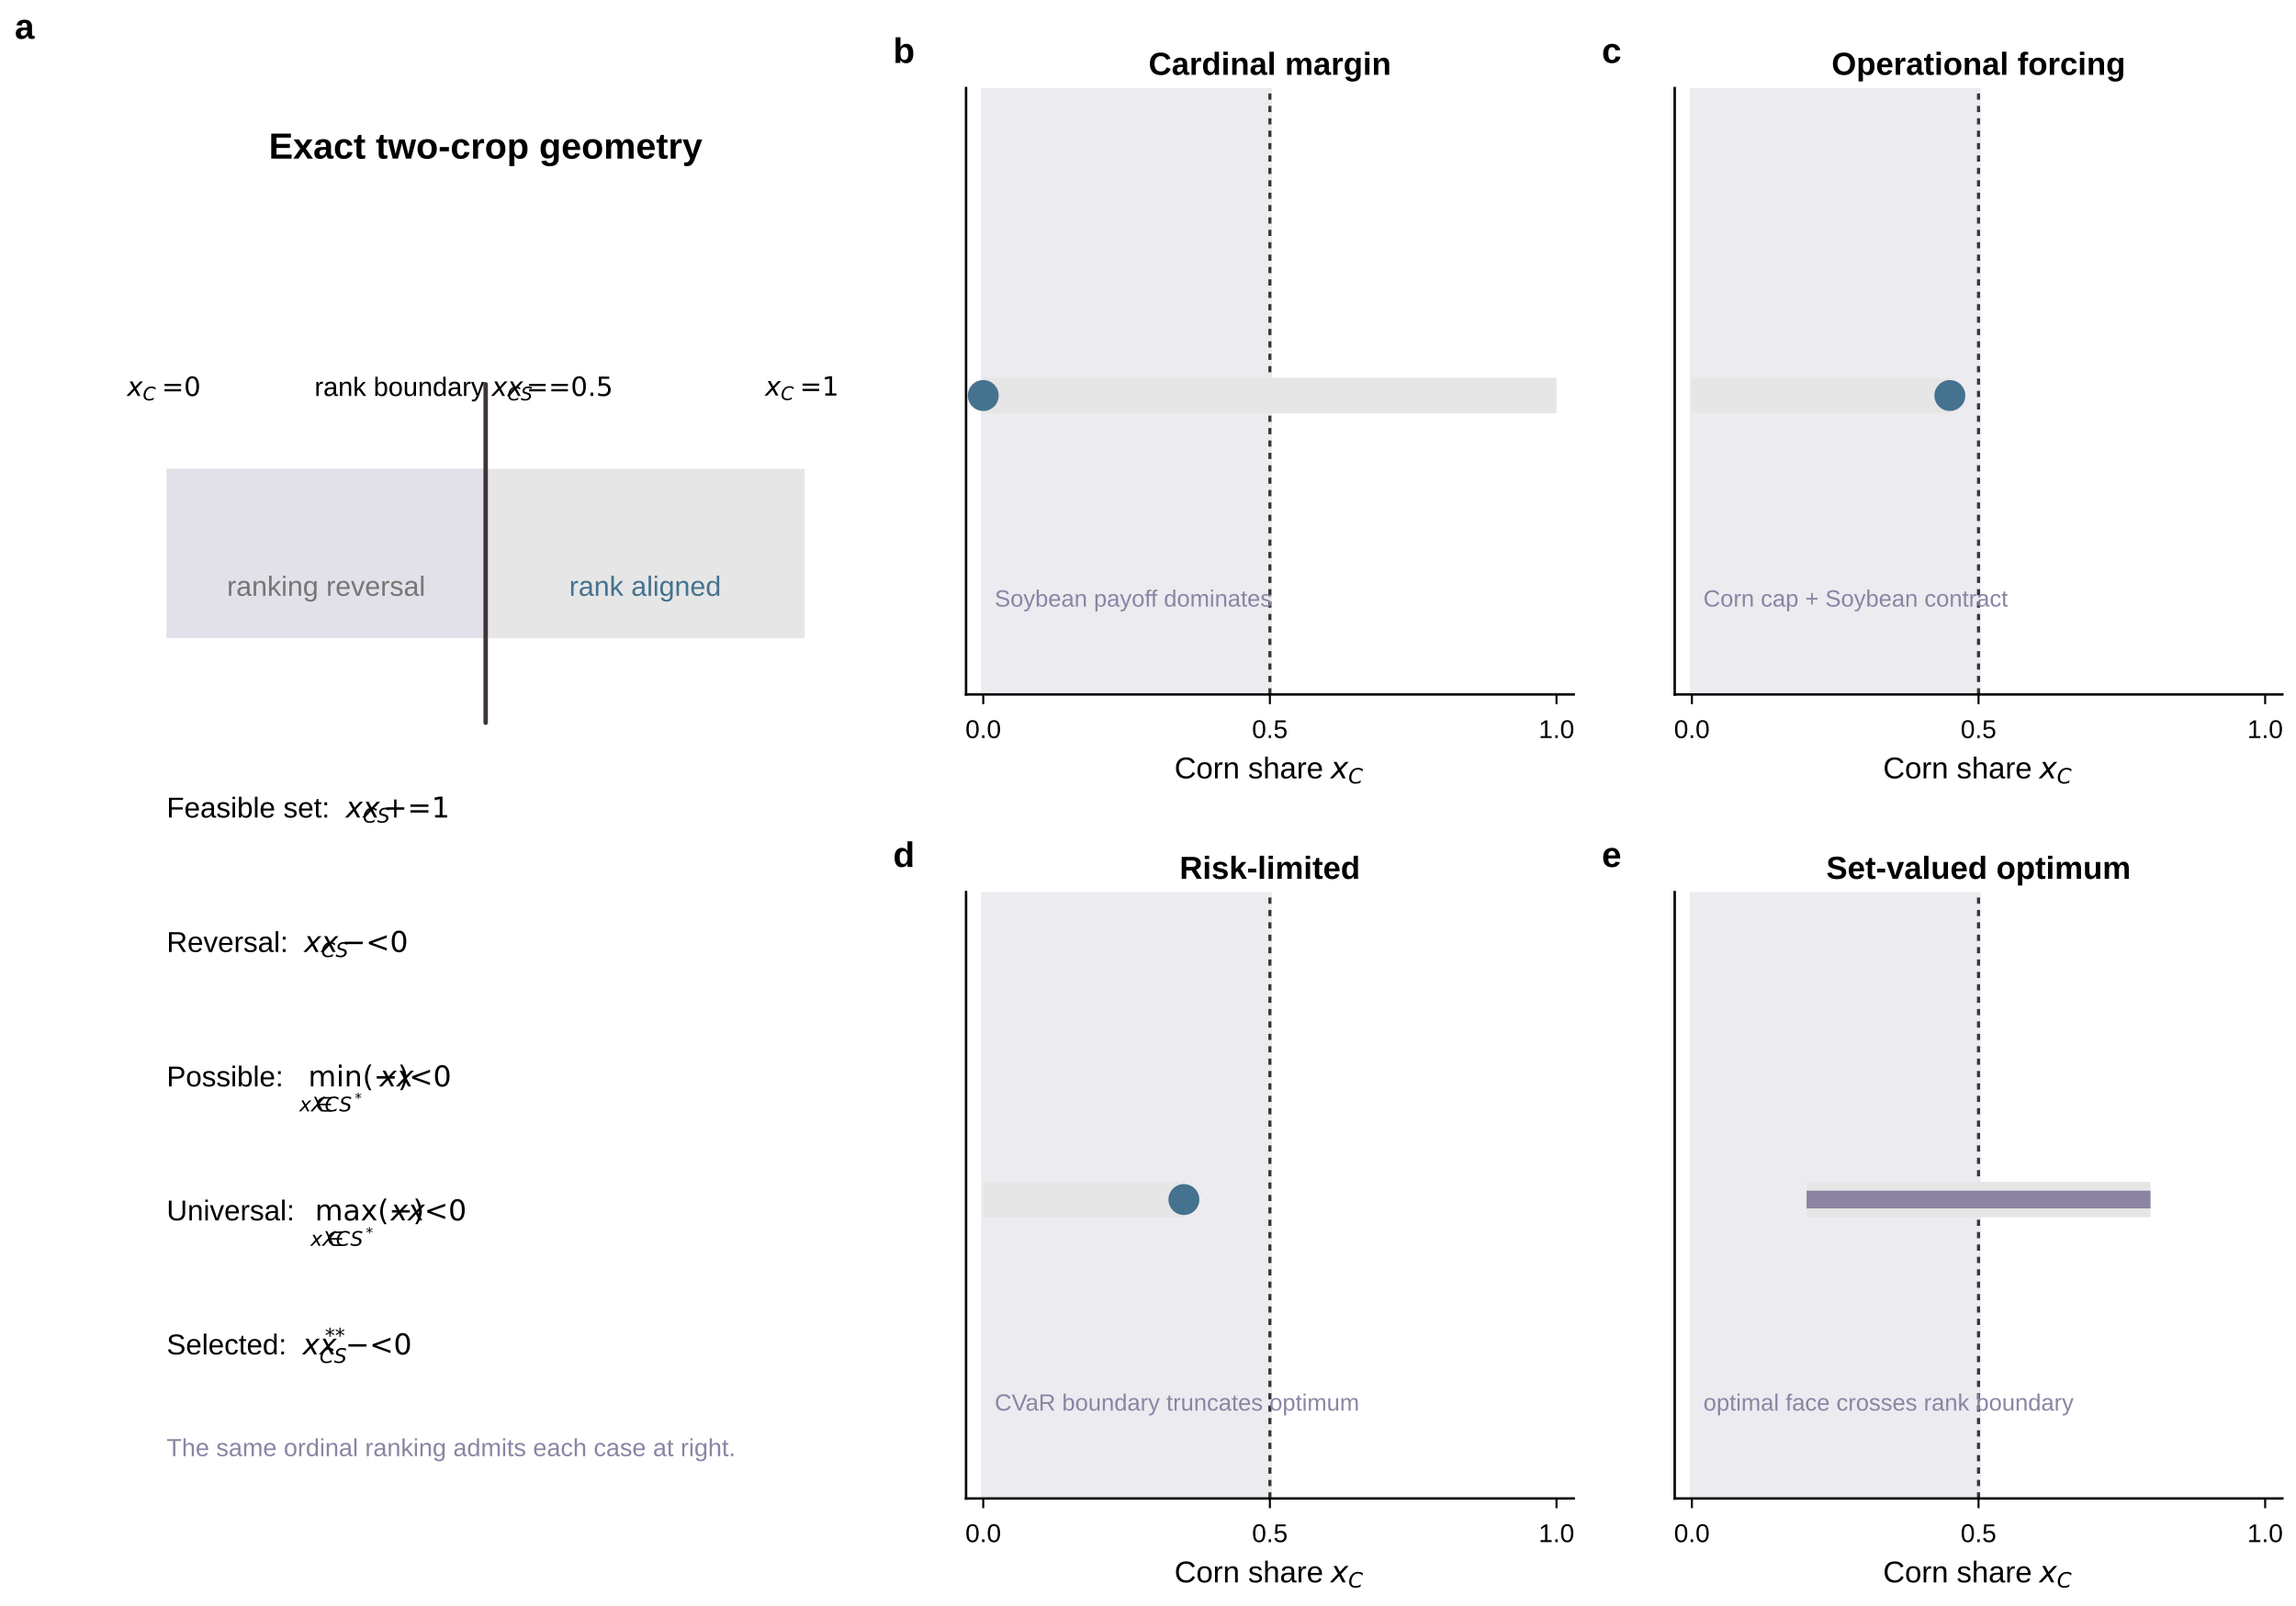
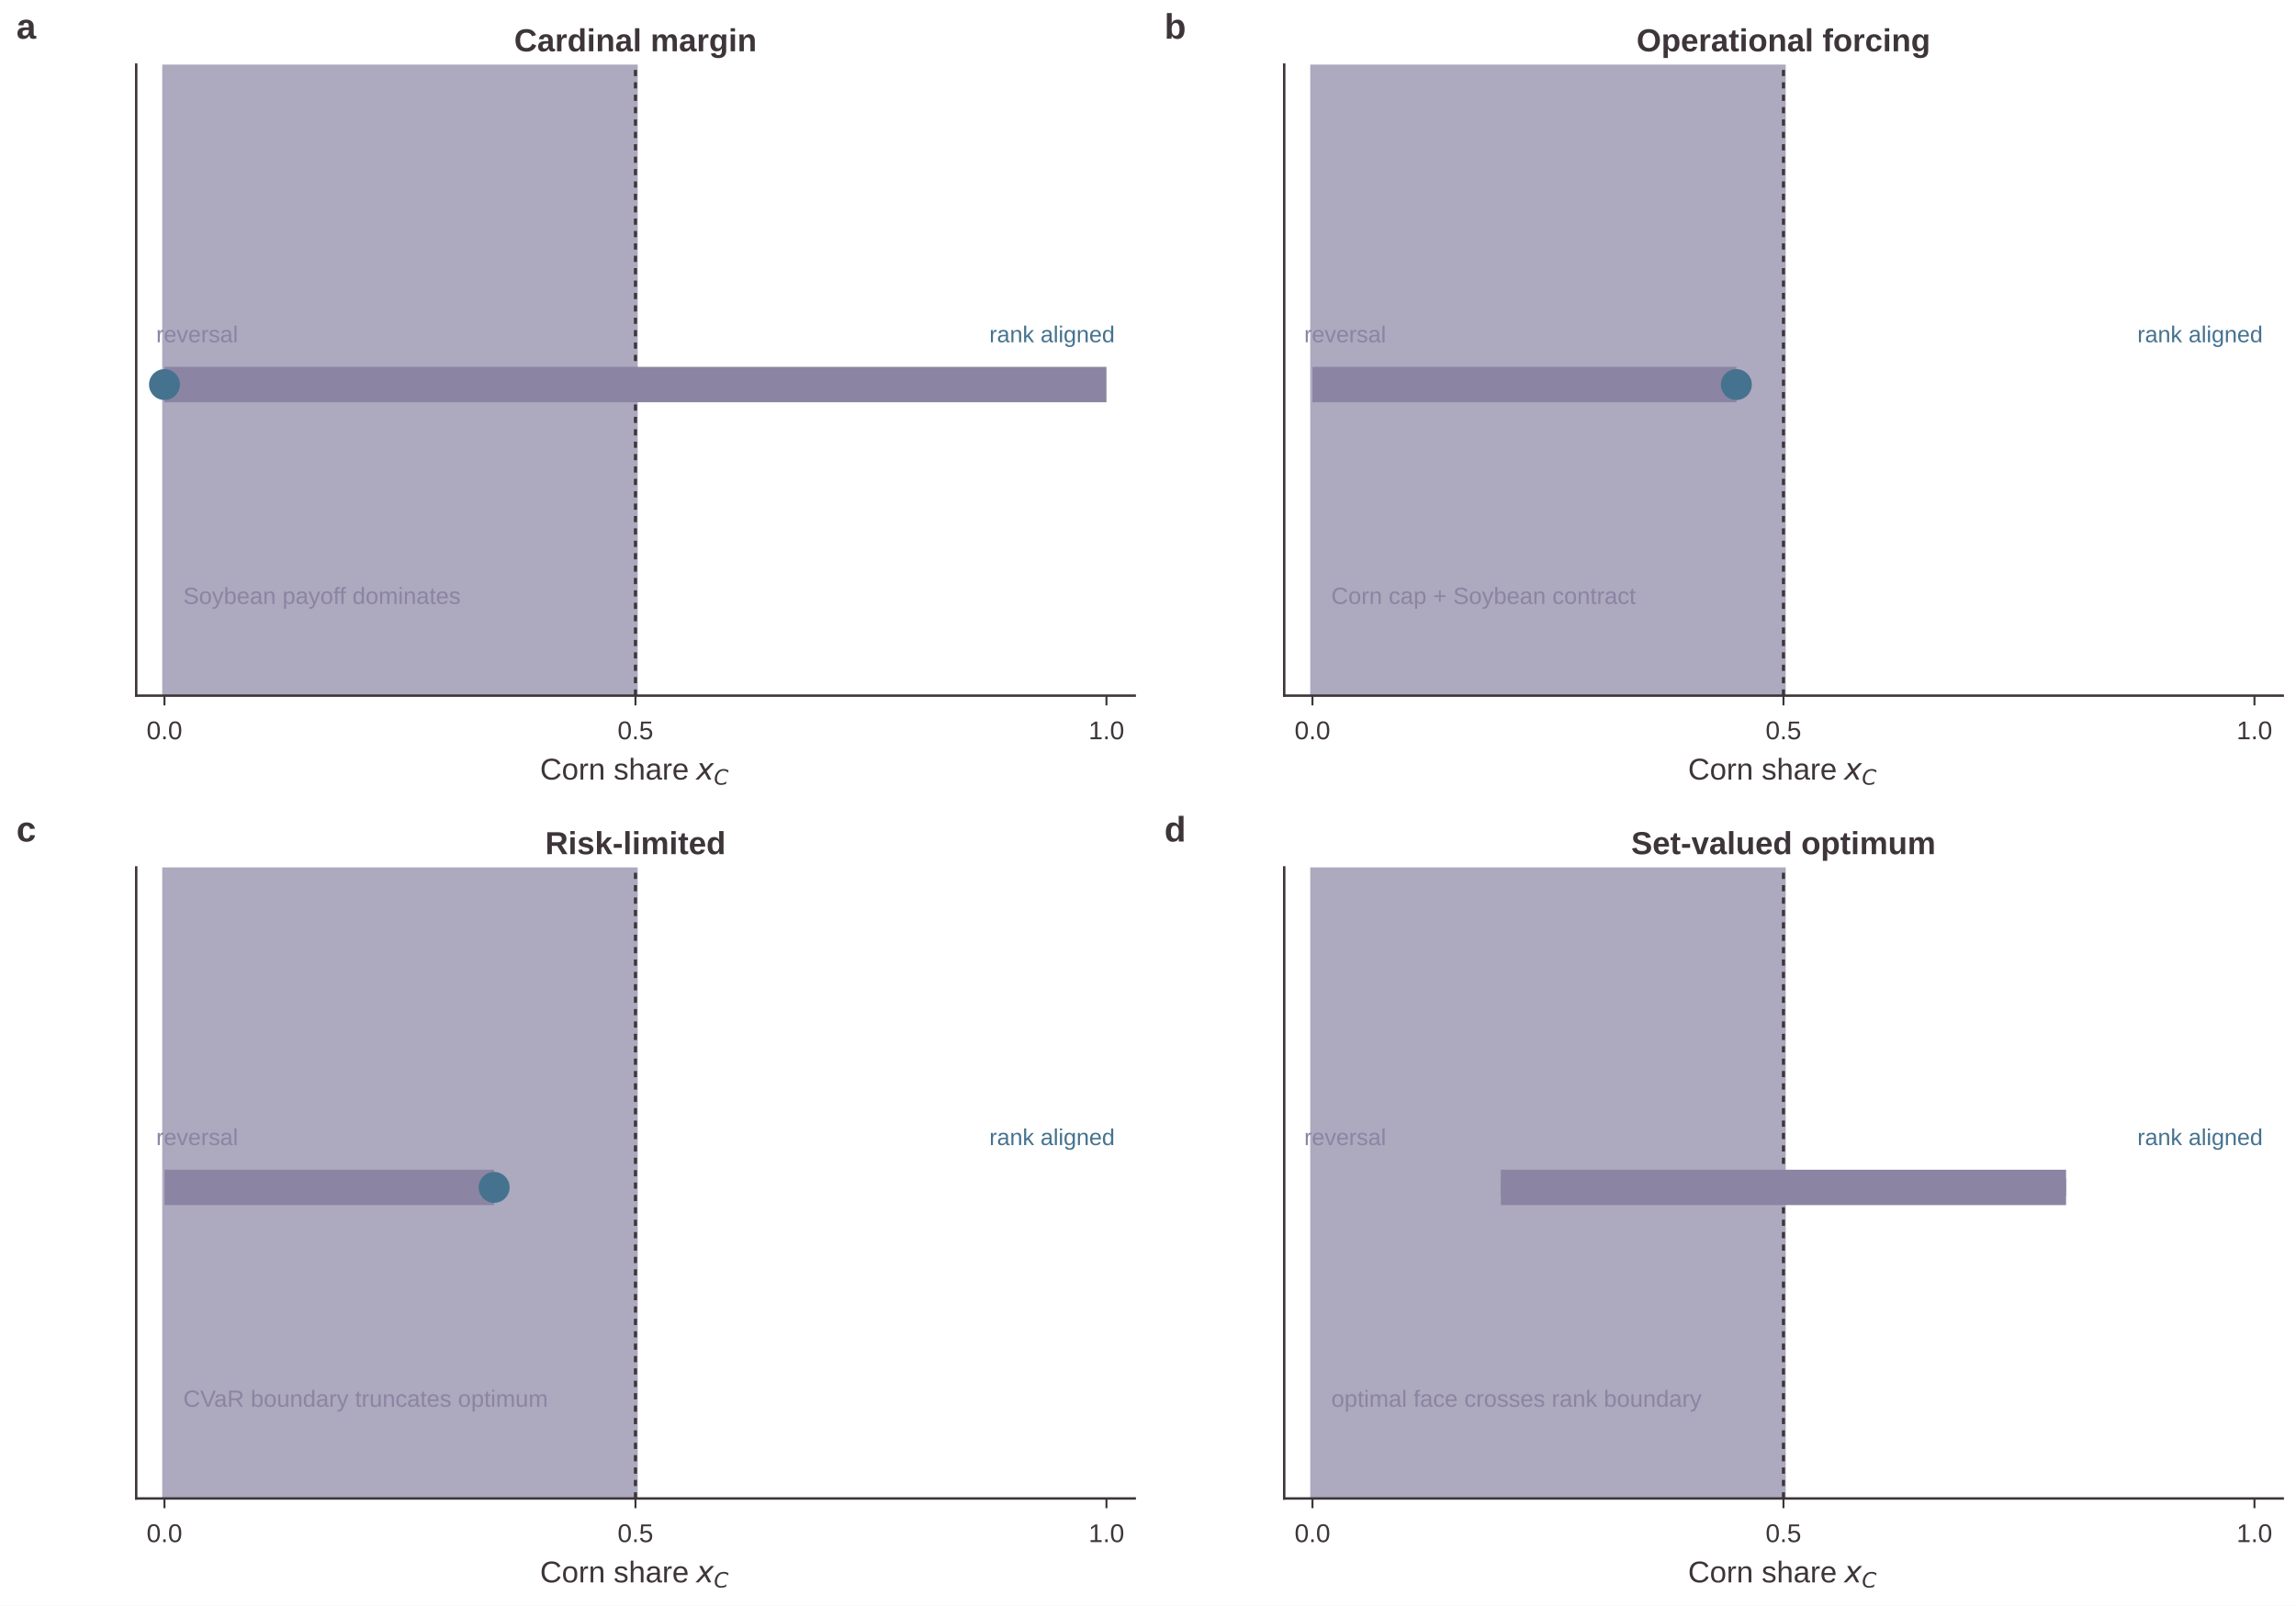
<svg xmlns="http://www.w3.org/2000/svg" xmlns:xlink="http://www.w3.org/1999/xlink" width="518.74pt" height="362.835pt" viewBox="0 0 518.74 362.835" version="1.1">
  <defs>
    <style type="text/css">*{stroke-linejoin: round; stroke-linecap: butt}</style>
  </defs>
  <g id="figure_1">
    <g id="patch_1">
      <path d="M 0 362.835 L 518.74 362.835 L 518.74 0 L 0 0 z " style="fill: #ffffff" />
    </g>
    <g id="axes_1">
      <g id="patch_2">
-         <path d="M 37.649 144.199 L 181.799 144.199 L 181.799 105.954 L 37.649 105.954 z " clip-path="url(#p7aa734bca9)" style="fill: #e6e6e6" />
+         <path d="M 30.773 157.194 L 256.37 157.194 L 256.37 14.598 L 30.773 14.598 z " style="fill: #ffffff" />
      </g>
      <g id="patch_3">
-         <path d="M 37.649 144.199 L 109.724 144.199 L 109.724 105.954 L 37.649 105.954 z " clip-path="url(#p7aa734bca9)" style="fill: #e2e0e8" />
-       </g>
-       <g id="line2d_1">
-         <path d="M 109.724 163.322 L 109.724 86.832 " clip-path="url(#p7aa734bca9)" style="fill: none; stroke: #3d3539; stroke-linecap: round" />
-       </g>
-       <g id="text_1">
-         <text style="font: 700 8px 'Arial', 'DejaVu Sans', 'Liberation Sans', sans-serif; text-anchor: start" x="3.327" y="8.763" transform="rotate(-0 3.327113 8.762978)">a</text>
-       </g>
-       <g id="text_2">
-         <text style="font: 700 8.2px 'Arial', 'DejaVu Sans', 'Liberation Sans', sans-serif; text-anchor: middle" x="109.724" y="35.838" transform="rotate(-0 109.7238 35.83839)">Exact two-crop geometry</text>
-       </g>
-       <g id="text_3">
-         <g transform="translate(28.70862 90.01881)">
-           <text>
-             <tspan style="font: oblique 6px 'DejaVu Sans'" x="0" y="-0.547">x</tspan>
-             <tspan style="font: oblique 4.2px 'DejaVu Sans'" x="3.551" y="0.438">C</tspan>
-             <tspan style="font: 6px 'DejaVu Sans'" x="7.816 14.013" y="-0.547">=0</tspan>
-           </text>
-         </g>
-       </g>
-       <g id="text_4">
-         <g transform="translate(71.05378 90.01881)">
-           <text>
-             <tspan style="font: 6px 'Arial'" x="0 1.998 5.335 8.672 11.672 13.339 16.676 20.013 23.35 26.687 30.023 33.36 35.358 38.358" y="-0.547">rank boundary </tspan>
-             <tspan style="font: oblique 6px 'DejaVu Sans'" x="40.025 54.038" y="-0.547">xx</tspan>
-             <tspan style="font: oblique 4.2px 'DejaVu Sans'" x="43.576 57.589" y="0.438">CS</tspan>
-             <tspan style="font: 6px 'DejaVu Sans'" x="47.842 61.588 67.784 71.602 73.509" y="-0.547">==0.5</tspan>
-           </text>
-         </g>
-       </g>
-       <g id="text_5">
-         <g transform="translate(172.8589 90.01881)">
-           <text>
-             <tspan style="font: oblique 6px 'DejaVu Sans'" x="0" y="-0.625">x</tspan>
-             <tspan style="font: oblique 4.2px 'DejaVu Sans'" x="3.551" y="0.359">C</tspan>
-             <tspan style="font: 6px 'DejaVu Sans'" x="7.816 14.013" y="-0.625">=1</tspan>
-           </text>
-         </g>
-       </g>
-       <g id="text_6">
-         <text style="fill: #767676; font: 6.3px 'Arial', 'DejaVu Sans', 'Liberation Sans', sans-serif; text-anchor: middle" x="73.686" y="134.638" transform="rotate(-0 73.6862 134.638)">ranking reversal</text>
-       </g>
-       <g id="text_7">
-         <text style="fill: #45728f; font: 6.3px 'Arial', 'DejaVu Sans', 'Liberation Sans', sans-serif; text-anchor: middle" x="145.761" y="134.638" transform="rotate(-0 145.7614 134.638)">rank aligned</text>
-       </g>
-       <g id="text_8">
-         <g transform="translate(37.64862 185.6313)">
-           <text>
-             <tspan style="font: 6.5px 'Arial'" x="0 3.97 7.585 11.2 14.45 15.895 19.51 20.954 24.569 26.375 29.625 33.24 35.045 36.851 38.657" y="-0.891">Feasible set:  </tspan>
-             <tspan style="font: oblique 6.5px 'DejaVu Sans'" x="40.463 55.657" y="-0.891">xx</tspan>
-             <tspan style="font: oblique 4.55px 'DejaVu Sans'" x="44.31 59.504" y="0.258">CS</tspan>
-             <tspan style="font: 6.5px 'DejaVu Sans'" x="48.945 63.85 70.562" y="-0.891">+=1</tspan>
-           </text>
-         </g>
-       </g>
-       <g id="text_9">
-         <g transform="translate(37.64862 215.9086)">
-           <text>
-             <tspan style="font: 6.5px 'Arial'" x="0 4.694 8.309 11.559 15.174 17.339 20.589 24.204 25.648 27.454 29.26" y="-0.797">Reversal:  </tspan>
-             <tspan style="font: oblique 6.5px 'DejaVu Sans'" x="31.065 46.26" y="-0.797">xx</tspan>
-             <tspan style="font: oblique 4.55px 'DejaVu Sans'" x="34.912 50.106" y="0.352">CS</tspan>
-             <tspan style="font: 6.5px 'DejaVu Sans'" x="39.547 54.452 61.165" y="-0.797">−&lt;0</tspan>
-           </text>
-         </g>
-       </g>
-       <g id="text_10">
-         <g transform="translate(37.64862 246.1859)">
-           <text>
-             <tspan style="font: 6.5px 'Arial'" x="0 4.335 7.95 11.2 14.45 15.895 19.51 20.954 24.569 26.375 28.18" y="-0.687">Possible:  </tspan>
-             <tspan style="font: 6.5px 'DejaVu Sans'" x="31.986 38.318 40.124 45.583 56.6 70.239 74.042 80.754" y="-0.688 -0.688 -0.688 -0.687 -0.687 -0.687 -0.687 -0.687">min(−)&lt;0</tspan>
-             <tspan style="font: oblique 4.55px 'DejaVu Sans'" x="29.986 38.415 51.966 67.16" y="4.957 4.957 0.461 0.461">xXCS</tspan>
-             <tspan style="font: 4.55px 'DejaVu Sans'" x="33.565" y="4.957">∈</tspan>
-             <tspan style="font: 3.185px 'DejaVu Sans'" x="42.497" y="3.081">*</tspan>
-             <tspan style="font: oblique 6.5px 'DejaVu Sans'" x="48.119 63.313" y="-0.687">xx</tspan>
-           </text>
-         </g>
-       </g>
-       <g id="text_11">
-         <g transform="translate(37.64862 276.4632)">
-           <text>
-             <tspan style="font: 6.5px 'Arial'" x="0 4.694 8.309 9.753 13.003 16.618 18.783 22.033 25.648 27.092 28.898 30.704" y="-0.688">Universal:  </tspan>
-             <tspan style="font: 6.5px 'DejaVu Sans'" x="33.51 39.841 43.824 48.106 59.124 72.762 76.565 83.277" y="-0.688 -0.688 -0.688 -0.688 -0.688 -0.688 -0.688 -0.688">max(−)&lt;0</tspan>
-             <tspan style="font: oblique 4.55px 'DejaVu Sans'" x="32.51 40.939 54.489 69.683" y="5.05 5.05 0.461 0.461">xXCS</tspan>
-             <tspan style="font: 4.55px 'DejaVu Sans'" x="36.089" y="5.05">∈</tspan>
-             <tspan style="font: 3.185px 'DejaVu Sans'" x="45.021" y="3.175">*</tspan>
-             <tspan style="font: oblique 6.5px 'DejaVu Sans'" x="50.642 65.836" y="-0.688">xx</tspan>
-           </text>
-         </g>
-       </g>
-       <g id="text_12">
-         <g transform="translate(37.64862 306.7405)">
-           <text>
-             <tspan style="font: 6.5px 'Arial'" x="0 4.335 7.95 9.395 13.01 16.26 18.065 21.68 25.295 27.101 28.907" y="-0.678">Selected:  </tspan>
-             <tspan style="font: oblique 6.5px 'DejaVu Sans'" x="30.713 47.091" y="-0.678">xx</tspan>
-             <tspan style="font: 4.55px 'DejaVu Sans'" x="35.759 52.137" y="-3.358">**</tspan>
-             <tspan style="font: oblique 4.55px 'DejaVu Sans'" x="34.56 50.937" y="1.236">CS</tspan>
-             <tspan style="font: 6.5px 'DejaVu Sans'" x="40.378 56.756 63.468" y="-0.678">−&lt;0</tspan>
-           </text>
-         </g>
-       </g>
-       <g id="text_13">
-         <text style="fill: #8b84a3; font: 5.6px 'Arial', 'DejaVu Sans', 'Liberation Sans', sans-serif; text-anchor: start" x="37.649" y="329.05" transform="rotate(-0 37.64862 329.0501)">The same ordinal ranking admits each case at right.</text>
-       </g>
-     </g>
-     <g id="axes_2">
+         <path d="M 37.158 157.194 L 37.158 14.598 L 143.572 14.598 L 143.572 157.194 z " clip-path="url(#p130aa93363)" style="fill: #8b84a3; opacity: 0.65; stroke: #8b84a3; stroke-linejoin: miter" />
+       </g>
      <g id="patch_4">
-         <path d="M 218.264 156.926 L 355.55 156.926 L 355.55 19.903 L 218.264 19.903 z " style="fill: #ffffff" />
-       </g>
-       <g id="patch_5">
-         <path d="M 222.149 156.926 L 222.149 19.903 L 286.907 19.903 L 286.907 156.926 z " clip-path="url(#p9265d7ad8b)" style="fill: #e2e0e8; opacity: 0.65; stroke: #e2e0e8; stroke-linejoin: miter" />
+         <path d="M 37.158 157.194 L 37.158 14.598 L 143.572 14.598 L 143.572 157.194 z " clip-path="url(#p130aa93363)" style="fill: #8b84a3; opacity: 0.14; stroke: #8b84a3; stroke-linejoin: miter" />
      </g>
      <g id="matplotlib.axis_1">
        <g id="xtick_1">
+           <g id="line2d_1">
+             <defs>
+               <path id="m08f2122a7f" d="M 0 0 L 0 2.2 " style="stroke: #3d3539; stroke-width: 0.45" />
+             </defs>
+             <g>
+               <use xlink:href="#m08f2122a7f" x="37.158" y="157.194" style="fill: #3d3539; stroke: #3d3539; stroke-width: 0.45" />
+             </g>
+           </g>
+           <g id="text_1">
+             <text style="fill: #3d3539; font: 5.8px 'Arial', 'DejaVu Sans', 'Liberation Sans', sans-serif; text-anchor: middle" x="37.158" y="167.046" transform="rotate(-0 37.15798 167.0455)">0.0</text>
+           </g>
+         </g>
+         <g id="xtick_2">
          <g id="line2d_2">
-             <defs>
-               <path id="m09941da33e" d="M 0 0 L 0 2.2 " style="stroke: #000000; stroke-width: 0.45" />
-             </defs>
-             <g>
-               <use xlink:href="#m09941da33e" x="222.149" y="156.926" style="stroke: #000000; stroke-width: 0.45" />
-             </g>
-           </g>
-           <g id="text_14">
-             <text style="font: 5.8px 'Arial', 'DejaVu Sans', 'Liberation Sans', sans-serif; text-anchor: middle" x="222.149" y="166.777" transform="rotate(-0 222.1493 166.7773)">0.0</text>
-           </g>
-         </g>
-         <g id="xtick_2">
+             <g>
+               <use xlink:href="#m08f2122a7f" x="143.572" y="157.194" style="fill: #3d3539; stroke: #3d3539; stroke-width: 0.45" />
+             </g>
+           </g>
+           <g id="text_2">
+             <text style="fill: #3d3539; font: 5.8px 'Arial', 'DejaVu Sans', 'Liberation Sans', sans-serif; text-anchor: middle" x="143.572" y="167.046" transform="rotate(-0 143.5715 167.0455)">0.5</text>
+           </g>
+         </g>
+         <g id="xtick_3">
          <g id="line2d_3">
            <g>
-               <use xlink:href="#m09941da33e" x="286.907" y="156.926" style="stroke: #000000; stroke-width: 0.45" />
-             </g>
-           </g>
-           <g id="text_15">
-             <text style="font: 5.8px 'Arial', 'DejaVu Sans', 'Liberation Sans', sans-serif; text-anchor: middle" x="286.907" y="166.777" transform="rotate(-0 286.9068 166.7773)">0.5</text>
-           </g>
-         </g>
-         <g id="xtick_3">
-           <g id="line2d_4">
-             <g>
-               <use xlink:href="#m09941da33e" x="351.664" y="156.926" style="stroke: #000000; stroke-width: 0.45" />
-             </g>
-           </g>
-           <g id="text_16">
-             <text style="font: 5.8px 'Arial', 'DejaVu Sans', 'Liberation Sans', sans-serif; text-anchor: middle" x="351.664" y="166.777" transform="rotate(-0 351.6644 166.7773)">1.0</text>
-           </g>
-         </g>
-         <g id="text_17">
-           <g transform="translate(265.3508 176.7973)">
+               <use xlink:href="#m08f2122a7f" x="249.985" y="157.194" style="fill: #3d3539; stroke: #3d3539; stroke-width: 0.45" />
+             </g>
+           </g>
+           <g id="text_3">
+             <text style="fill: #3d3539; font: 5.8px 'Arial', 'DejaVu Sans', 'Liberation Sans', sans-serif; text-anchor: middle" x="249.985" y="167.046" transform="rotate(-0 249.985 167.0455)">1.0</text>
+           </g>
+         </g>
+         <g id="text_4">
+           <g style="fill: #3d3539" transform="translate(122.0155 177.0656)">
            <text>
              <tspan style="font: 6.8px 'Arial'" x="0 4.875 8.629 10.876 14.63 16.506 19.881 23.635 27.389 29.637 33.391" y="-0.906">Corn share </tspan>
              <tspan style="font: oblique 6.8px 'DejaVu Sans'" x="35.266" y="-0.906">x</tspan>
              <tspan style="font: oblique 4.76px 'DejaVu Sans'" x="39.261" y="0.242">C</tspan>
            </text>
          </g>
        </g>
      </g>
      <g id="matplotlib.axis_2" />
+       <g id="line2d_4">
+         <path d="M 143.572 157.194 L 143.572 14.598 " clip-path="url(#p130aa93363)" style="fill: none; stroke-dasharray: 1.4,1.4; stroke-dashoffset: 0; stroke: #3d3539; stroke-width: 0.7" />
+       </g>
      <g id="line2d_5">
-         <path d="M 286.907 156.926 L 286.907 19.903 " clip-path="url(#p9265d7ad8b)" style="fill: none; stroke-dasharray: 1.4,1.4; stroke-dashoffset: 0; stroke: #3d3539; stroke-width: 0.7" />
+         <path d="M 37.158 86.9 L 249.985 86.9 " clip-path="url(#p130aa93363)" style="fill: none; stroke: #8b84a3; stroke-width: 8" />
+       </g>
+       <g id="patch_5">
+         <path d="M 30.773 157.194 L 30.773 14.598 " style="fill: none; stroke: #3d3539; stroke-width: 0.55; stroke-linejoin: miter; stroke-linecap: square" />
+       </g>
+       <g id="patch_6">
+         <path d="M 30.773 157.194 L 256.37 157.194 " style="fill: none; stroke: #3d3539; stroke-width: 0.55; stroke-linejoin: miter; stroke-linecap: square" />
+       </g>
+       <g id="text_5">
+         <text style="fill: #3d3539; font: 700 8px 'Arial', 'DejaVu Sans', 'Liberation Sans', sans-serif; text-anchor: start" x="3.702" y="8.741" transform="rotate(-0 3.701564 8.740968)">a</text>
      </g>
      <g id="line2d_6">
-         <path d="M 222.149 89.379 L 351.664 89.379 " clip-path="url(#p9265d7ad8b)" style="fill: none; stroke: #e6e6e6; stroke-width: 8" />
-       </g>
-       <g id="patch_6">
-         <path d="M 218.264 156.926 L 218.264 19.903 " style="fill: none; stroke: #000000; stroke-width: 0.55; stroke-linejoin: miter; stroke-linecap: square" />
-       </g>
+         <defs>
+           <path id="mba2c613fd8" d="M 0 3 C 0.796 3 1.559 2.684 2.121 2.121 C 2.684 1.559 3 0.796 3 0 C 3 -0.796 2.684 -1.559 2.121 -2.121 C 1.559 -2.684 0.796 -3 0 -3 C -0.796 -3 -1.559 -2.684 -2.121 -2.121 C -2.684 -1.559 -3 -0.796 -3 0 C -3 0.796 -2.684 1.559 -2.121 2.121 C -1.559 2.684 -0.796 3 0 3 z " style="stroke: #45728f" />
+         </defs>
+         <g clip-path="url(#p130aa93363)">
+           <use xlink:href="#mba2c613fd8" x="37.158" y="86.9" style="fill: #45728f; stroke: #45728f" />
+         </g>
+       </g>
+       <g id="text_6">
+         <text style="fill: #8b84a3; font: 5.3px 'Arial', 'DejaVu Sans', 'Liberation Sans', sans-serif; text-anchor: start" x="41.415" y="136.473" transform="rotate(-0 41.41452 136.473)">Soybean payoff dominates</text>
+       </g>
+       <g id="text_7">
+         <text style="fill: #8b84a3; font: 5.2px 'Arial', 'DejaVu Sans', 'Liberation Sans', sans-serif; text-anchor: start" x="35.285" y="77.34" transform="rotate(-0 35.2851 77.34002)">reversal</text>
+       </g>
+       <g id="text_8">
+         <text style="fill: #45728f; font: 5.2px 'Arial', 'DejaVu Sans', 'Liberation Sans', sans-serif; text-anchor: end" x="251.858" y="77.34" transform="rotate(-0 251.8579 77.34002)">rank aligned</text>
+       </g>
+       <g id="text_9">
+         <text style="fill: #3d3539; font: 600 7.2px 'Arial', 'DejaVu Sans', 'Liberation Sans', sans-serif; text-anchor: middle" x="143.572" y="11.598" transform="rotate(-0 143.5715 11.59761)">Cardinal margin</text>
+       </g>
+     </g>
+     <g id="axes_2">
      <g id="patch_7">
-         <path d="M 218.264 156.926 L 355.55 156.926 " style="fill: none; stroke: #000000; stroke-width: 0.55; stroke-linejoin: miter; stroke-linecap: square" />
-       </g>
-       <g id="text_18">
-         <text style="font: 700 8px 'Arial', 'DejaVu Sans', 'Liberation Sans', sans-serif; text-anchor: start" x="201.79" y="14.214" transform="rotate(-0 201.7895 14.21354)">b</text>
-       </g>
-       <g id="line2d_7">
-         <defs>
-           <path id="mbb0d35f961" d="M 0 3 C 0.796 3 1.559 2.684 2.121 2.121 C 2.684 1.559 3 0.796 3 0 C 3 -0.796 2.684 -1.559 2.121 -2.121 C 1.559 -2.684 0.796 -3 0 -3 C -0.796 -3 -1.559 -2.684 -2.121 -2.121 C -2.684 -1.559 -3 -0.796 -3 0 C -3 0.796 -2.684 1.559 -2.121 2.121 C -1.559 2.684 -0.796 3 0 3 z " style="stroke: #45728f" />
-         </defs>
-         <g clip-path="url(#p9265d7ad8b)">
-           <use xlink:href="#mbb0d35f961" x="222.149" y="89.379" style="fill: #45728f; stroke: #45728f" />
-         </g>
-       </g>
-       <g id="text_19">
-         <text style="fill: #8b84a3; font: 5.3px 'Arial', 'DejaVu Sans', 'Liberation Sans', sans-serif; text-anchor: start" x="224.74" y="137.068" transform="rotate(-0 224.7396 137.0682)">Soybean payoff dominates</text>
-       </g>
-       <g id="text_20">
-         <text style="font: 600 7.2px 'Arial', 'DejaVu Sans', 'Liberation Sans', sans-serif; text-anchor: middle" x="286.907" y="16.903" transform="rotate(-0 286.9068 16.90298)">Cardinal margin</text>
-       </g>
-     </g>
-     <g id="axes_3">
+         <path d="M 290.143 157.194 L 515.74 157.194 L 515.74 14.598 L 290.143 14.598 z " style="fill: #ffffff" />
+       </g>
      <g id="patch_8">
-         <path d="M 378.37 156.926 L 515.656 156.926 L 515.656 19.903 L 378.37 19.903 z " style="fill: #ffffff" />
+         <path d="M 296.528 157.194 L 296.528 14.598 L 402.942 14.598 L 402.942 157.194 z " clip-path="url(#p8bb7819976)" style="fill: #8b84a3; opacity: 0.65; stroke: #8b84a3; stroke-linejoin: miter" />
      </g>
      <g id="patch_9">
-         <path d="M 382.255 156.926 L 382.255 19.903 L 447.013 19.903 L 447.013 156.926 z " clip-path="url(#pf325f39c1c)" style="fill: #e2e0e8; opacity: 0.65; stroke: #e2e0e8; stroke-linejoin: miter" />
+         <path d="M 296.528 157.194 L 296.528 14.598 L 402.942 14.598 L 402.942 157.194 z " clip-path="url(#p8bb7819976)" style="fill: #8b84a3; opacity: 0.14; stroke: #8b84a3; stroke-linejoin: miter" />
      </g>
      <g id="matplotlib.axis_3">
        <g id="xtick_4">
+           <g id="line2d_7">
+             <g>
+               <use xlink:href="#m08f2122a7f" x="296.528" y="157.194" style="fill: #3d3539; stroke: #3d3539; stroke-width: 0.45" />
+             </g>
+           </g>
+           <g id="text_10">
+             <text style="fill: #3d3539; font: 5.8px 'Arial', 'DejaVu Sans', 'Liberation Sans', sans-serif; text-anchor: middle" x="296.528" y="167.046" transform="rotate(-0 296.5281 167.0455)">0.0</text>
+           </g>
+         </g>
+         <g id="xtick_5">
          <g id="line2d_8">
            <g>
-               <use xlink:href="#m09941da33e" x="382.255" y="156.926" style="stroke: #000000; stroke-width: 0.45" />
-             </g>
-           </g>
-           <g id="text_21">
-             <text style="font: 5.8px 'Arial', 'DejaVu Sans', 'Liberation Sans', sans-serif; text-anchor: middle" x="382.255" y="166.777" transform="rotate(-0 382.2555 166.7773)">0.0</text>
-           </g>
-         </g>
-         <g id="xtick_5">
+               <use xlink:href="#m08f2122a7f" x="402.942" y="157.194" style="fill: #3d3539; stroke: #3d3539; stroke-width: 0.45" />
+             </g>
+           </g>
+           <g id="text_11">
+             <text style="fill: #3d3539; font: 5.8px 'Arial', 'DejaVu Sans', 'Liberation Sans', sans-serif; text-anchor: middle" x="402.942" y="167.046" transform="rotate(-0 402.9416 167.0455)">0.5</text>
+           </g>
+         </g>
+         <g id="xtick_6">
          <g id="line2d_9">
            <g>
-               <use xlink:href="#m09941da33e" x="447.013" y="156.926" style="stroke: #000000; stroke-width: 0.45" />
-             </g>
-           </g>
-           <g id="text_22">
-             <text style="font: 5.8px 'Arial', 'DejaVu Sans', 'Liberation Sans', sans-serif; text-anchor: middle" x="447.013" y="166.777" transform="rotate(-0 447.013 166.7773)">0.5</text>
-           </g>
-         </g>
-         <g id="xtick_6">
-           <g id="line2d_10">
-             <g>
-               <use xlink:href="#m09941da33e" x="511.771" y="156.926" style="stroke: #000000; stroke-width: 0.45" />
-             </g>
-           </g>
-           <g id="text_23">
-             <text style="font: 5.8px 'Arial', 'DejaVu Sans', 'Liberation Sans', sans-serif; text-anchor: middle" x="511.771" y="166.777" transform="rotate(-0 511.7706 166.7773)">1.0</text>
-           </g>
-         </g>
-         <g id="text_24">
-           <g transform="translate(425.457 176.7973)">
+               <use xlink:href="#m08f2122a7f" x="509.355" y="157.194" style="fill: #3d3539; stroke: #3d3539; stroke-width: 0.45" />
+             </g>
+           </g>
+           <g id="text_12">
+             <text style="fill: #3d3539; font: 5.8px 'Arial', 'DejaVu Sans', 'Liberation Sans', sans-serif; text-anchor: middle" x="509.355" y="167.046" transform="rotate(-0 509.3551 167.0455)">1.0</text>
+           </g>
+         </g>
+         <g id="text_13">
+           <g style="fill: #3d3539" transform="translate(381.3856 177.0656)">
            <text>
              <tspan style="font: 6.8px 'Arial'" x="0 4.875 8.629 10.876 14.63 16.506 19.881 23.635 27.389 29.637 33.391" y="-0.906">Corn share </tspan>
              <tspan style="font: oblique 6.8px 'DejaVu Sans'" x="35.266" y="-0.906">x</tspan>
              <tspan style="font: oblique 4.76px 'DejaVu Sans'" x="39.261" y="0.242">C</tspan>
            </text>
          </g>
        </g>
      </g>
      <g id="matplotlib.axis_4" />
+       <g id="line2d_10">
+         <path d="M 402.942 157.194 L 402.942 14.598 " clip-path="url(#p8bb7819976)" style="fill: none; stroke-dasharray: 1.4,1.4; stroke-dashoffset: 0; stroke: #3d3539; stroke-width: 0.7" />
+       </g>
      <g id="line2d_11">
-         <path d="M 447.013 156.926 L 447.013 19.903 " clip-path="url(#pf325f39c1c)" style="fill: none; stroke-dasharray: 1.4,1.4; stroke-dashoffset: 0; stroke: #3d3539; stroke-width: 0.7" />
+         <path d="M 296.528 86.9 L 392.3 86.9 " clip-path="url(#p8bb7819976)" style="fill: none; stroke: #8b84a3; stroke-width: 8" />
+       </g>
+       <g id="patch_10">
+         <path d="M 290.143 157.194 L 290.143 14.598 " style="fill: none; stroke: #3d3539; stroke-width: 0.55; stroke-linejoin: miter; stroke-linecap: square" />
+       </g>
+       <g id="patch_11">
+         <path d="M 290.143 157.194 L 515.74 157.194 " style="fill: none; stroke: #3d3539; stroke-width: 0.55; stroke-linejoin: miter; stroke-linecap: square" />
+       </g>
+       <g id="text_14">
+         <text style="fill: #3d3539; font: 700 8px 'Arial', 'DejaVu Sans', 'Liberation Sans', sans-serif; text-anchor: start" x="263.072" y="8.741" transform="rotate(-0 263.0716 8.740968)">b</text>
      </g>
      <g id="line2d_12">
-         <path d="M 382.255 89.379 L 440.537 89.379 " clip-path="url(#pf325f39c1c)" style="fill: none; stroke: #e6e6e6; stroke-width: 8" />
-       </g>
-       <g id="patch_10">
-         <path d="M 378.37 156.926 L 378.37 19.903 " style="fill: none; stroke: #000000; stroke-width: 0.55; stroke-linejoin: miter; stroke-linecap: square" />
-       </g>
-       <g id="patch_11">
-         <path d="M 378.37 156.926 L 515.656 156.926 " style="fill: none; stroke: #000000; stroke-width: 0.55; stroke-linejoin: miter; stroke-linecap: square" />
-       </g>
-       <g id="text_25">
-         <text style="font: 700 8px 'Arial', 'DejaVu Sans', 'Liberation Sans', sans-serif; text-anchor: start" x="361.896" y="14.214" transform="rotate(-0 361.8957 14.21354)">c</text>
-       </g>
-       <g id="line2d_13">
-         <g clip-path="url(#pf325f39c1c)">
-           <use xlink:href="#mbb0d35f961" x="440.537" y="89.379" style="fill: #45728f; stroke: #45728f" />
-         </g>
-       </g>
-       <g id="text_26">
-         <text style="fill: #8b84a3; font: 5.3px 'Arial', 'DejaVu Sans', 'Liberation Sans', sans-serif; text-anchor: start" x="384.846" y="137.068" transform="rotate(-0 384.8458 137.0682)">Corn cap + Soybean contract</text>
-       </g>
-       <g id="text_27">
-         <text style="font: 600 7.2px 'Arial', 'DejaVu Sans', 'Liberation Sans', sans-serif; text-anchor: middle" x="447.013" y="16.903" transform="rotate(-0 447.013 16.90298)">Operational forcing</text>
-       </g>
-     </g>
-     <g id="axes_4">
+         <g clip-path="url(#p8bb7819976)">
+           <use xlink:href="#mba2c613fd8" x="392.3" y="86.9" style="fill: #45728f; stroke: #45728f" />
+         </g>
+       </g>
+       <g id="text_15">
+         <text style="fill: #8b84a3; font: 5.3px 'Arial', 'DejaVu Sans', 'Liberation Sans', sans-serif; text-anchor: start" x="300.785" y="136.473" transform="rotate(-0 300.7846 136.473)">Corn cap + Soybean contract</text>
+       </g>
+       <g id="text_16">
+         <text style="fill: #8b84a3; font: 5.2px 'Arial', 'DejaVu Sans', 'Liberation Sans', sans-serif; text-anchor: start" x="294.655" y="77.34" transform="rotate(-0 294.6552 77.34002)">reversal</text>
+       </g>
+       <g id="text_17">
+         <text style="fill: #45728f; font: 5.2px 'Arial', 'DejaVu Sans', 'Liberation Sans', sans-serif; text-anchor: end" x="511.228" y="77.34" transform="rotate(-0 511.228 77.34002)">rank aligned</text>
+       </g>
+       <g id="text_18">
+         <text style="fill: #3d3539; font: 600 7.2px 'Arial', 'DejaVu Sans', 'Liberation Sans', sans-serif; text-anchor: middle" x="402.942" y="11.598" transform="rotate(-0 402.9416 11.59761)">Operational forcing</text>
+       </g>
+     </g>
+     <g id="axes_3">
      <g id="patch_12">
-         <path d="M 218.264 338.611 L 355.55 338.611 L 355.55 201.589 L 218.264 201.589 z " style="fill: #ffffff" />
+         <path d="M 30.773 338.611 L 256.37 338.611 L 256.37 196.015 L 30.773 196.015 z " style="fill: #ffffff" />
      </g>
      <g id="patch_13">
-         <path d="M 222.149 338.611 L 222.149 201.589 L 286.907 201.589 L 286.907 338.611 z " clip-path="url(#pa37979424b)" style="fill: #e2e0e8; opacity: 0.65; stroke: #e2e0e8; stroke-linejoin: miter" />
+         <path d="M 37.158 338.611 L 37.158 196.015 L 143.572 196.015 L 143.572 338.611 z " clip-path="url(#pb0581d73a6)" style="fill: #8b84a3; opacity: 0.65; stroke: #8b84a3; stroke-linejoin: miter" />
+       </g>
+       <g id="patch_14">
+         <path d="M 37.158 338.611 L 37.158 196.015 L 143.572 196.015 L 143.572 338.611 z " clip-path="url(#pb0581d73a6)" style="fill: #8b84a3; opacity: 0.14; stroke: #8b84a3; stroke-linejoin: miter" />
      </g>
      <g id="matplotlib.axis_5">
        <g id="xtick_7">
+           <g id="line2d_13">
+             <g>
+               <use xlink:href="#m08f2122a7f" x="37.158" y="338.611" style="fill: #3d3539; stroke: #3d3539; stroke-width: 0.45" />
+             </g>
+           </g>
+           <g id="text_19">
+             <text style="fill: #3d3539; font: 5.8px 'Arial', 'DejaVu Sans', 'Liberation Sans', sans-serif; text-anchor: middle" x="37.158" y="348.463" transform="rotate(-0 37.15798 348.4628)">0.0</text>
+           </g>
+         </g>
+         <g id="xtick_8">
          <g id="line2d_14">
            <g>
-               <use xlink:href="#m09941da33e" x="222.149" y="338.611" style="stroke: #000000; stroke-width: 0.45" />
-             </g>
-           </g>
-           <g id="text_28">
-             <text style="font: 5.8px 'Arial', 'DejaVu Sans', 'Liberation Sans', sans-serif; text-anchor: middle" x="222.149" y="348.463" transform="rotate(-0 222.1493 348.4628)">0.0</text>
-           </g>
-         </g>
-         <g id="xtick_8">
+               <use xlink:href="#m08f2122a7f" x="143.572" y="338.611" style="fill: #3d3539; stroke: #3d3539; stroke-width: 0.45" />
+             </g>
+           </g>
+           <g id="text_20">
+             <text style="fill: #3d3539; font: 5.8px 'Arial', 'DejaVu Sans', 'Liberation Sans', sans-serif; text-anchor: middle" x="143.572" y="348.463" transform="rotate(-0 143.5715 348.4628)">0.5</text>
+           </g>
+         </g>
+         <g id="xtick_9">
          <g id="line2d_15">
            <g>
-               <use xlink:href="#m09941da33e" x="286.907" y="338.611" style="stroke: #000000; stroke-width: 0.45" />
-             </g>
-           </g>
-           <g id="text_29">
-             <text style="font: 5.8px 'Arial', 'DejaVu Sans', 'Liberation Sans', sans-serif; text-anchor: middle" x="286.907" y="348.463" transform="rotate(-0 286.9068 348.4628)">0.5</text>
-           </g>
-         </g>
-         <g id="xtick_9">
-           <g id="line2d_16">
-             <g>
-               <use xlink:href="#m09941da33e" x="351.664" y="338.611" style="stroke: #000000; stroke-width: 0.45" />
-             </g>
-           </g>
-           <g id="text_30">
-             <text style="font: 5.8px 'Arial', 'DejaVu Sans', 'Liberation Sans', sans-serif; text-anchor: middle" x="351.664" y="348.463" transform="rotate(-0 351.6644 348.4628)">1.0</text>
-           </g>
-         </g>
-         <g id="text_31">
-           <g transform="translate(265.3508 358.4829)">
+               <use xlink:href="#m08f2122a7f" x="249.985" y="338.611" style="fill: #3d3539; stroke: #3d3539; stroke-width: 0.45" />
+             </g>
+           </g>
+           <g id="text_21">
+             <text style="fill: #3d3539; font: 5.8px 'Arial', 'DejaVu Sans', 'Liberation Sans', sans-serif; text-anchor: middle" x="249.985" y="348.463" transform="rotate(-0 249.985 348.4628)">1.0</text>
+           </g>
+         </g>
+         <g id="text_22">
+           <g style="fill: #3d3539" transform="translate(122.0155 358.4829)">
            <text>
              <tspan style="font: 6.8px 'Arial'" x="0 4.875 8.629 10.876 14.63 16.506 19.881 23.635 27.389 29.637 33.391" y="-0.906">Corn share </tspan>
              <tspan style="font: oblique 6.8px 'DejaVu Sans'" x="35.266" y="-0.906">x</tspan>
              <tspan style="font: oblique 4.76px 'DejaVu Sans'" x="39.261" y="0.242">C</tspan>
            </text>
          </g>
        </g>
      </g>
      <g id="matplotlib.axis_6" />
+       <g id="line2d_16">
+         <path d="M 143.572 338.611 L 143.572 196.015 " clip-path="url(#pb0581d73a6)" style="fill: none; stroke-dasharray: 1.4,1.4; stroke-dashoffset: 0; stroke: #3d3539; stroke-width: 0.7" />
+       </g>
      <g id="line2d_17">
-         <path d="M 286.907 338.611 L 286.907 201.589 " clip-path="url(#pa37979424b)" style="fill: none; stroke-dasharray: 1.4,1.4; stroke-dashoffset: 0; stroke: #3d3539; stroke-width: 0.7" />
+         <path d="M 37.158 268.317 L 111.647 268.317 " clip-path="url(#pb0581d73a6)" style="fill: none; stroke: #8b84a3; stroke-width: 8" />
+       </g>
+       <g id="patch_15">
+         <path d="M 30.773 338.611 L 30.773 196.015 " style="fill: none; stroke: #3d3539; stroke-width: 0.55; stroke-linejoin: miter; stroke-linecap: square" />
+       </g>
+       <g id="patch_16">
+         <path d="M 30.773 338.611 L 256.37 338.611 " style="fill: none; stroke: #3d3539; stroke-width: 0.55; stroke-linejoin: miter; stroke-linecap: square" />
+       </g>
+       <g id="text_23">
+         <text style="fill: #3d3539; font: 700 8px 'Arial', 'DejaVu Sans', 'Liberation Sans', sans-serif; text-anchor: start" x="3.702" y="190.158" transform="rotate(-0 3.701564 190.1583)">c</text>
      </g>
      <g id="line2d_18">
-         <path d="M 222.149 271.065 L 267.48 271.065 " clip-path="url(#pa37979424b)" style="fill: none; stroke: #e6e6e6; stroke-width: 8" />
-       </g>
-       <g id="patch_14">
-         <path d="M 218.264 338.611 L 218.264 201.589 " style="fill: none; stroke: #000000; stroke-width: 0.55; stroke-linejoin: miter; stroke-linecap: square" />
-       </g>
-       <g id="patch_15">
-         <path d="M 218.264 338.611 L 355.55 338.611 " style="fill: none; stroke: #000000; stroke-width: 0.55; stroke-linejoin: miter; stroke-linecap: square" />
-       </g>
-       <g id="text_32">
-         <text style="font: 700 8px 'Arial', 'DejaVu Sans', 'Liberation Sans', sans-serif; text-anchor: start" x="201.79" y="195.899" transform="rotate(-0 201.7895 195.8991)">d</text>
-       </g>
-       <g id="line2d_19">
-         <g clip-path="url(#pa37979424b)">
-           <use xlink:href="#mbb0d35f961" x="267.48" y="271.065" style="fill: #45728f; stroke: #45728f" />
-         </g>
-       </g>
-       <g id="text_33">
-         <text style="fill: #8b84a3; font: 5.3px 'Arial', 'DejaVu Sans', 'Liberation Sans', sans-serif; text-anchor: start" x="224.74" y="318.754" transform="rotate(-0 224.7396 318.7538)">CVaR boundary truncates optimum</text>
-       </g>
-       <g id="text_34">
-         <text style="font: 600 7.2px 'Arial', 'DejaVu Sans', 'Liberation Sans', sans-serif; text-anchor: middle" x="286.907" y="198.589" transform="rotate(-0 286.9068 198.5886)">Risk-limited</text>
-       </g>
-     </g>
-     <g id="axes_5">
-       <g id="patch_16">
-         <path d="M 378.37 338.611 L 515.656 338.611 L 515.656 201.589 L 378.37 201.589 z " style="fill: #ffffff" />
-       </g>
+         <g clip-path="url(#pb0581d73a6)">
+           <use xlink:href="#mba2c613fd8" x="111.647" y="268.317" style="fill: #45728f; stroke: #45728f" />
+         </g>
+       </g>
+       <g id="text_24">
+         <text style="fill: #8b84a3; font: 5.3px 'Arial', 'DejaVu Sans', 'Liberation Sans', sans-serif; text-anchor: start" x="41.415" y="317.89" transform="rotate(-0 41.41452 317.8903)">CVaR boundary truncates optimum</text>
+       </g>
+       <g id="text_25">
+         <text style="fill: #8b84a3; font: 5.2px 'Arial', 'DejaVu Sans', 'Liberation Sans', sans-serif; text-anchor: start" x="35.285" y="258.757" transform="rotate(-0 35.2851 258.7573)">reversal</text>
+       </g>
+       <g id="text_26">
+         <text style="fill: #45728f; font: 5.2px 'Arial', 'DejaVu Sans', 'Liberation Sans', sans-serif; text-anchor: end" x="251.858" y="258.757" transform="rotate(-0 251.8579 258.7573)">rank aligned</text>
+       </g>
+       <g id="text_27">
+         <text style="fill: #3d3539; font: 600 7.2px 'Arial', 'DejaVu Sans', 'Liberation Sans', sans-serif; text-anchor: middle" x="143.572" y="193.015" transform="rotate(-0 143.5715 193.0149)">Risk-limited</text>
+       </g>
+     </g>
+     <g id="axes_4">
      <g id="patch_17">
-         <path d="M 382.255 338.611 L 382.255 201.589 L 447.013 201.589 L 447.013 338.611 z " clip-path="url(#p343bab2b8e)" style="fill: #e2e0e8; opacity: 0.65; stroke: #e2e0e8; stroke-linejoin: miter" />
+         <path d="M 290.143 338.611 L 515.74 338.611 L 515.74 196.015 L 290.143 196.015 z " style="fill: #ffffff" />
+       </g>
+       <g id="patch_18">
+         <path d="M 296.528 338.611 L 296.528 196.015 L 402.942 196.015 L 402.942 338.611 z " clip-path="url(#p0a9575b20c)" style="fill: #8b84a3; opacity: 0.65; stroke: #8b84a3; stroke-linejoin: miter" />
+       </g>
+       <g id="patch_19">
+         <path d="M 296.528 338.611 L 296.528 196.015 L 402.942 196.015 L 402.942 338.611 z " clip-path="url(#p0a9575b20c)" style="fill: #8b84a3; opacity: 0.14; stroke: #8b84a3; stroke-linejoin: miter" />
      </g>
      <g id="matplotlib.axis_7">
        <g id="xtick_10">
+           <g id="line2d_19">
+             <g>
+               <use xlink:href="#m08f2122a7f" x="296.528" y="338.611" style="fill: #3d3539; stroke: #3d3539; stroke-width: 0.45" />
+             </g>
+           </g>
+           <g id="text_28">
+             <text style="fill: #3d3539; font: 5.8px 'Arial', 'DejaVu Sans', 'Liberation Sans', sans-serif; text-anchor: middle" x="296.528" y="348.463" transform="rotate(-0 296.5281 348.4628)">0.0</text>
+           </g>
+         </g>
+         <g id="xtick_11">
          <g id="line2d_20">
            <g>
-               <use xlink:href="#m09941da33e" x="382.255" y="338.611" style="stroke: #000000; stroke-width: 0.45" />
-             </g>
-           </g>
-           <g id="text_35">
-             <text style="font: 5.8px 'Arial', 'DejaVu Sans', 'Liberation Sans', sans-serif; text-anchor: middle" x="382.255" y="348.463" transform="rotate(-0 382.2555 348.4628)">0.0</text>
-           </g>
-         </g>
-         <g id="xtick_11">
+               <use xlink:href="#m08f2122a7f" x="402.942" y="338.611" style="fill: #3d3539; stroke: #3d3539; stroke-width: 0.45" />
+             </g>
+           </g>
+           <g id="text_29">
+             <text style="fill: #3d3539; font: 5.8px 'Arial', 'DejaVu Sans', 'Liberation Sans', sans-serif; text-anchor: middle" x="402.942" y="348.463" transform="rotate(-0 402.9416 348.4628)">0.5</text>
+           </g>
+         </g>
+         <g id="xtick_12">
          <g id="line2d_21">
            <g>
-               <use xlink:href="#m09941da33e" x="447.013" y="338.611" style="stroke: #000000; stroke-width: 0.45" />
-             </g>
-           </g>
-           <g id="text_36">
-             <text style="font: 5.8px 'Arial', 'DejaVu Sans', 'Liberation Sans', sans-serif; text-anchor: middle" x="447.013" y="348.463" transform="rotate(-0 447.013 348.4628)">0.5</text>
-           </g>
-         </g>
-         <g id="xtick_12">
-           <g id="line2d_22">
-             <g>
-               <use xlink:href="#m09941da33e" x="511.771" y="338.611" style="stroke: #000000; stroke-width: 0.45" />
-             </g>
-           </g>
-           <g id="text_37">
-             <text style="font: 5.8px 'Arial', 'DejaVu Sans', 'Liberation Sans', sans-serif; text-anchor: middle" x="511.771" y="348.463" transform="rotate(-0 511.7706 348.4628)">1.0</text>
-           </g>
-         </g>
-         <g id="text_38">
-           <g transform="translate(425.457 358.4829)">
+               <use xlink:href="#m08f2122a7f" x="509.355" y="338.611" style="fill: #3d3539; stroke: #3d3539; stroke-width: 0.45" />
+             </g>
+           </g>
+           <g id="text_30">
+             <text style="fill: #3d3539; font: 5.8px 'Arial', 'DejaVu Sans', 'Liberation Sans', sans-serif; text-anchor: middle" x="509.355" y="348.463" transform="rotate(-0 509.3551 348.4628)">1.0</text>
+           </g>
+         </g>
+         <g id="text_31">
+           <g style="fill: #3d3539" transform="translate(381.3856 358.4829)">
            <text>
              <tspan style="font: 6.8px 'Arial'" x="0 4.875 8.629 10.876 14.63 16.506 19.881 23.635 27.389 29.637 33.391" y="-0.906">Corn share </tspan>
              <tspan style="font: oblique 6.8px 'DejaVu Sans'" x="35.266" y="-0.906">x</tspan>
              <tspan style="font: oblique 4.76px 'DejaVu Sans'" x="39.261" y="0.242">C</tspan>
            </text>
          </g>
        </g>
      </g>
      <g id="matplotlib.axis_8" />
+       <g id="line2d_22">
+         <path d="M 402.942 338.611 L 402.942 196.015 " clip-path="url(#p0a9575b20c)" style="fill: none; stroke-dasharray: 1.4,1.4; stroke-dashoffset: 0; stroke: #3d3539; stroke-width: 0.7" />
+       </g>
      <g id="line2d_23">
-         <path d="M 447.013 338.611 L 447.013 201.589 " clip-path="url(#p343bab2b8e)" style="fill: none; stroke-dasharray: 1.4,1.4; stroke-dashoffset: 0; stroke: #3d3539; stroke-width: 0.7" />
+         <path d="M 339.093 268.317 L 466.79 268.317 " clip-path="url(#p0a9575b20c)" style="fill: none; stroke: #8b84a3; stroke-width: 8" />
+       </g>
+       <g id="patch_20">
+         <path d="M 290.143 338.611 L 290.143 196.015 " style="fill: none; stroke: #3d3539; stroke-width: 0.55; stroke-linejoin: miter; stroke-linecap: square" />
+       </g>
+       <g id="patch_21">
+         <path d="M 290.143 338.611 L 515.74 338.611 " style="fill: none; stroke: #3d3539; stroke-width: 0.55; stroke-linejoin: miter; stroke-linecap: square" />
+       </g>
+       <g id="text_32">
+         <text style="fill: #3d3539; font: 700 8px 'Arial', 'DejaVu Sans', 'Liberation Sans', sans-serif; text-anchor: start" x="263.072" y="190.158" transform="rotate(-0 263.0716 190.1583)">d</text>
      </g>
      <g id="line2d_24">
-         <path d="M 408.159 271.065 L 485.868 271.065 " clip-path="url(#p343bab2b8e)" style="fill: none; stroke: #e6e6e6; stroke-width: 8" />
-       </g>
-       <g id="patch_18">
-         <path d="M 378.37 338.611 L 378.37 201.589 " style="fill: none; stroke: #000000; stroke-width: 0.55; stroke-linejoin: miter; stroke-linecap: square" />
-       </g>
-       <g id="patch_19">
-         <path d="M 378.37 338.611 L 515.656 338.611 " style="fill: none; stroke: #000000; stroke-width: 0.55; stroke-linejoin: miter; stroke-linecap: square" />
-       </g>
-       <g id="text_39">
-         <text style="font: 700 8px 'Arial', 'DejaVu Sans', 'Liberation Sans', sans-serif; text-anchor: start" x="361.896" y="195.899" transform="rotate(-0 361.8957 195.8991)">e</text>
-       </g>
-       <g id="line2d_25">
-         <path d="M 408.159 271.065 L 485.868 271.065 " clip-path="url(#p343bab2b8e)" style="fill: none; stroke: #8b84a3; stroke-width: 4" />
-       </g>
-       <g id="text_40">
-         <text style="fill: #8b84a3; font: 5.3px 'Arial', 'DejaVu Sans', 'Liberation Sans', sans-serif; text-anchor: start" x="384.846" y="318.754" transform="rotate(-0 384.8458 318.7538)">optimal face crosses rank boundary</text>
-       </g>
-       <g id="text_41">
-         <text style="font: 600 7.2px 'Arial', 'DejaVu Sans', 'Liberation Sans', sans-serif; text-anchor: middle" x="447.013" y="198.589" transform="rotate(-0 447.013 198.5886)">Set-valued optimum</text>
+         <path d="M 339.093 268.317 L 466.79 268.317 " clip-path="url(#p0a9575b20c)" style="fill: none; stroke: #8b84a3; stroke-width: 4" />
+       </g>
+       <g id="text_33">
+         <text style="fill: #8b84a3; font: 5.3px 'Arial', 'DejaVu Sans', 'Liberation Sans', sans-serif; text-anchor: start" x="300.785" y="317.89" transform="rotate(-0 300.7846 317.8903)">optimal face crosses rank boundary</text>
+       </g>
+       <g id="text_34">
+         <text style="fill: #8b84a3; font: 5.2px 'Arial', 'DejaVu Sans', 'Liberation Sans', sans-serif; text-anchor: start" x="294.655" y="258.757" transform="rotate(-0 294.6552 258.7573)">reversal</text>
+       </g>
+       <g id="text_35">
+         <text style="fill: #45728f; font: 5.2px 'Arial', 'DejaVu Sans', 'Liberation Sans', sans-serif; text-anchor: end" x="511.228" y="258.757" transform="rotate(-0 511.228 258.7573)">rank aligned</text>
+       </g>
+       <g id="text_36">
+         <text style="fill: #3d3539; font: 600 7.2px 'Arial', 'DejaVu Sans', 'Liberation Sans', sans-serif; text-anchor: middle" x="402.942" y="193.015" transform="rotate(-0 402.9416 193.0149)">Set-valued optimum</text>
      </g>
    </g>
  </g>
  <defs>
-     <clipPath id="p7aa734bca9">
-       <rect x="23.92" y="19.903" width="171.608" height="318.708" />
+     <clipPath id="p130aa93363">
+       <rect x="30.773" y="14.598" width="225.597" height="142.596" />
    </clipPath>
-     <clipPath id="p9265d7ad8b">
-       <rect x="218.264" y="19.903" width="137.286" height="137.023" />
+     <clipPath id="p8bb7819976">
+       <rect x="290.143" y="14.598" width="225.597" height="142.596" />
    </clipPath>
-     <clipPath id="pf325f39c1c">
-       <rect x="378.37" y="19.903" width="137.286" height="137.023" />
+     <clipPath id="pb0581d73a6">
+       <rect x="30.773" y="196.015" width="225.597" height="142.596" />
    </clipPath>
-     <clipPath id="pa37979424b">
-       <rect x="218.264" y="201.589" width="137.286" height="137.023" />
-     </clipPath>
-     <clipPath id="p343bab2b8e">
-       <rect x="378.37" y="201.589" width="137.286" height="137.023" />
+     <clipPath id="p0a9575b20c">
+       <rect x="290.143" y="196.015" width="225.597" height="142.596" />
    </clipPath>
  </defs>
</svg>
